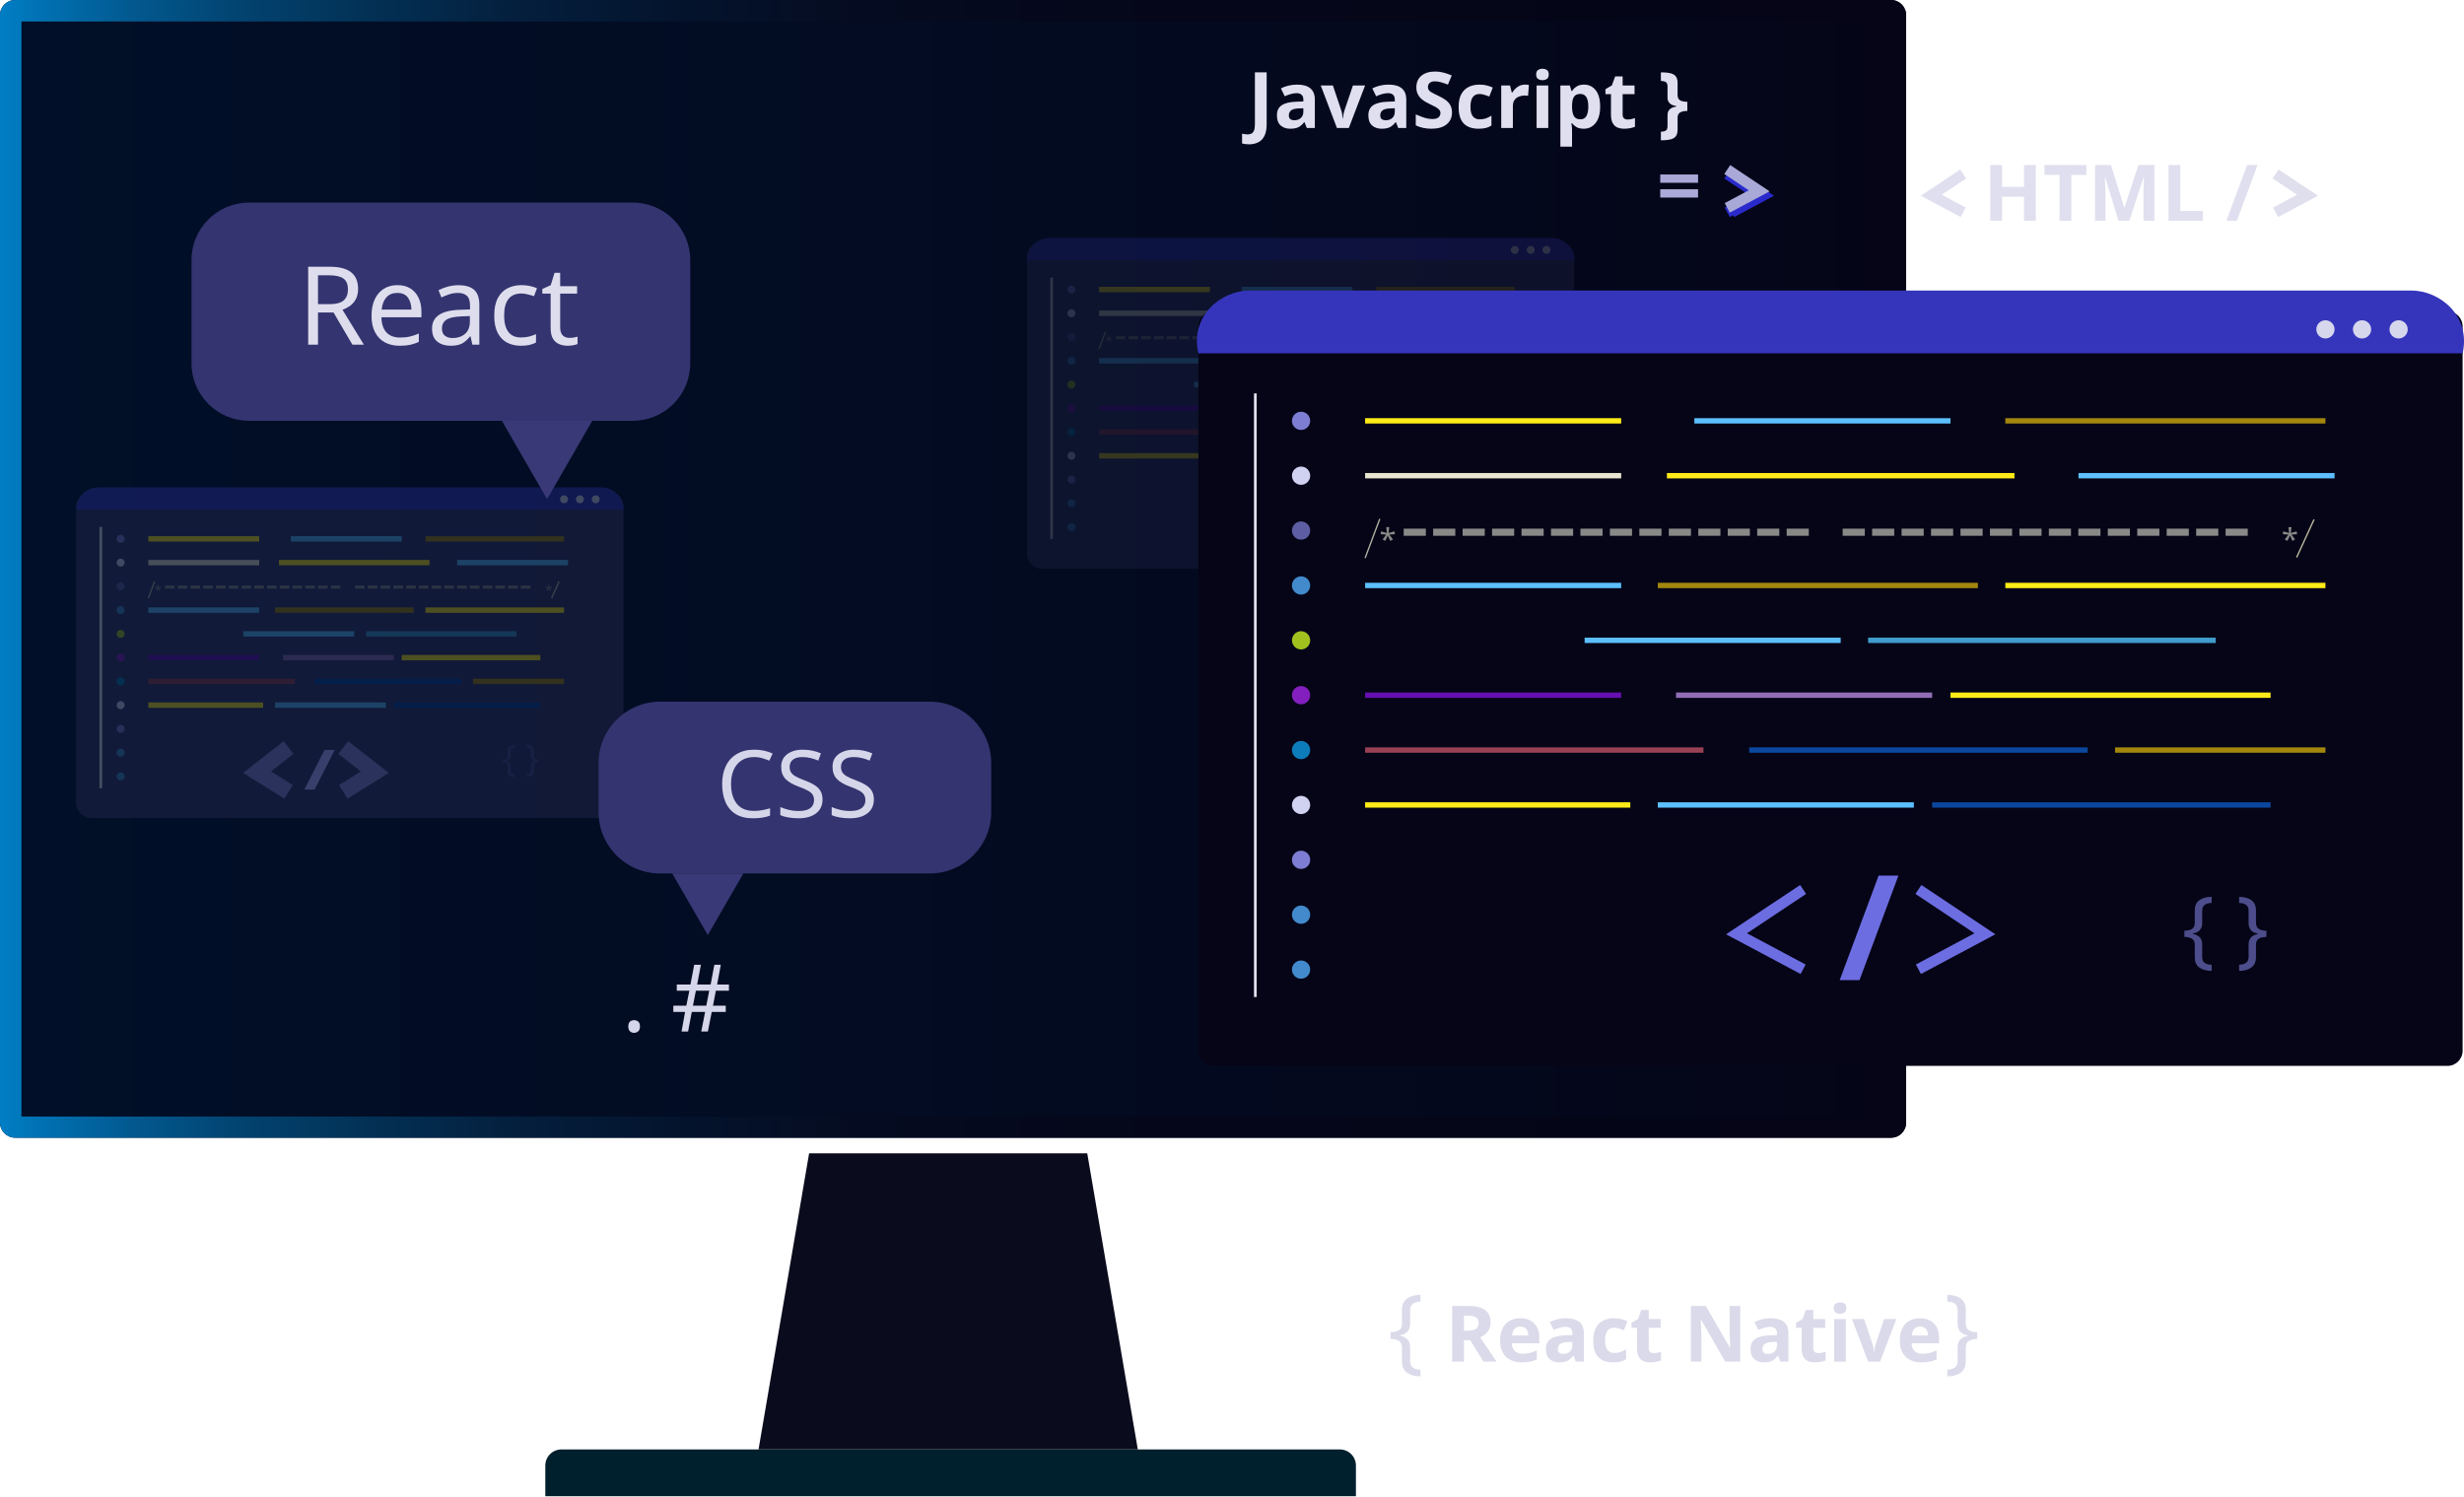
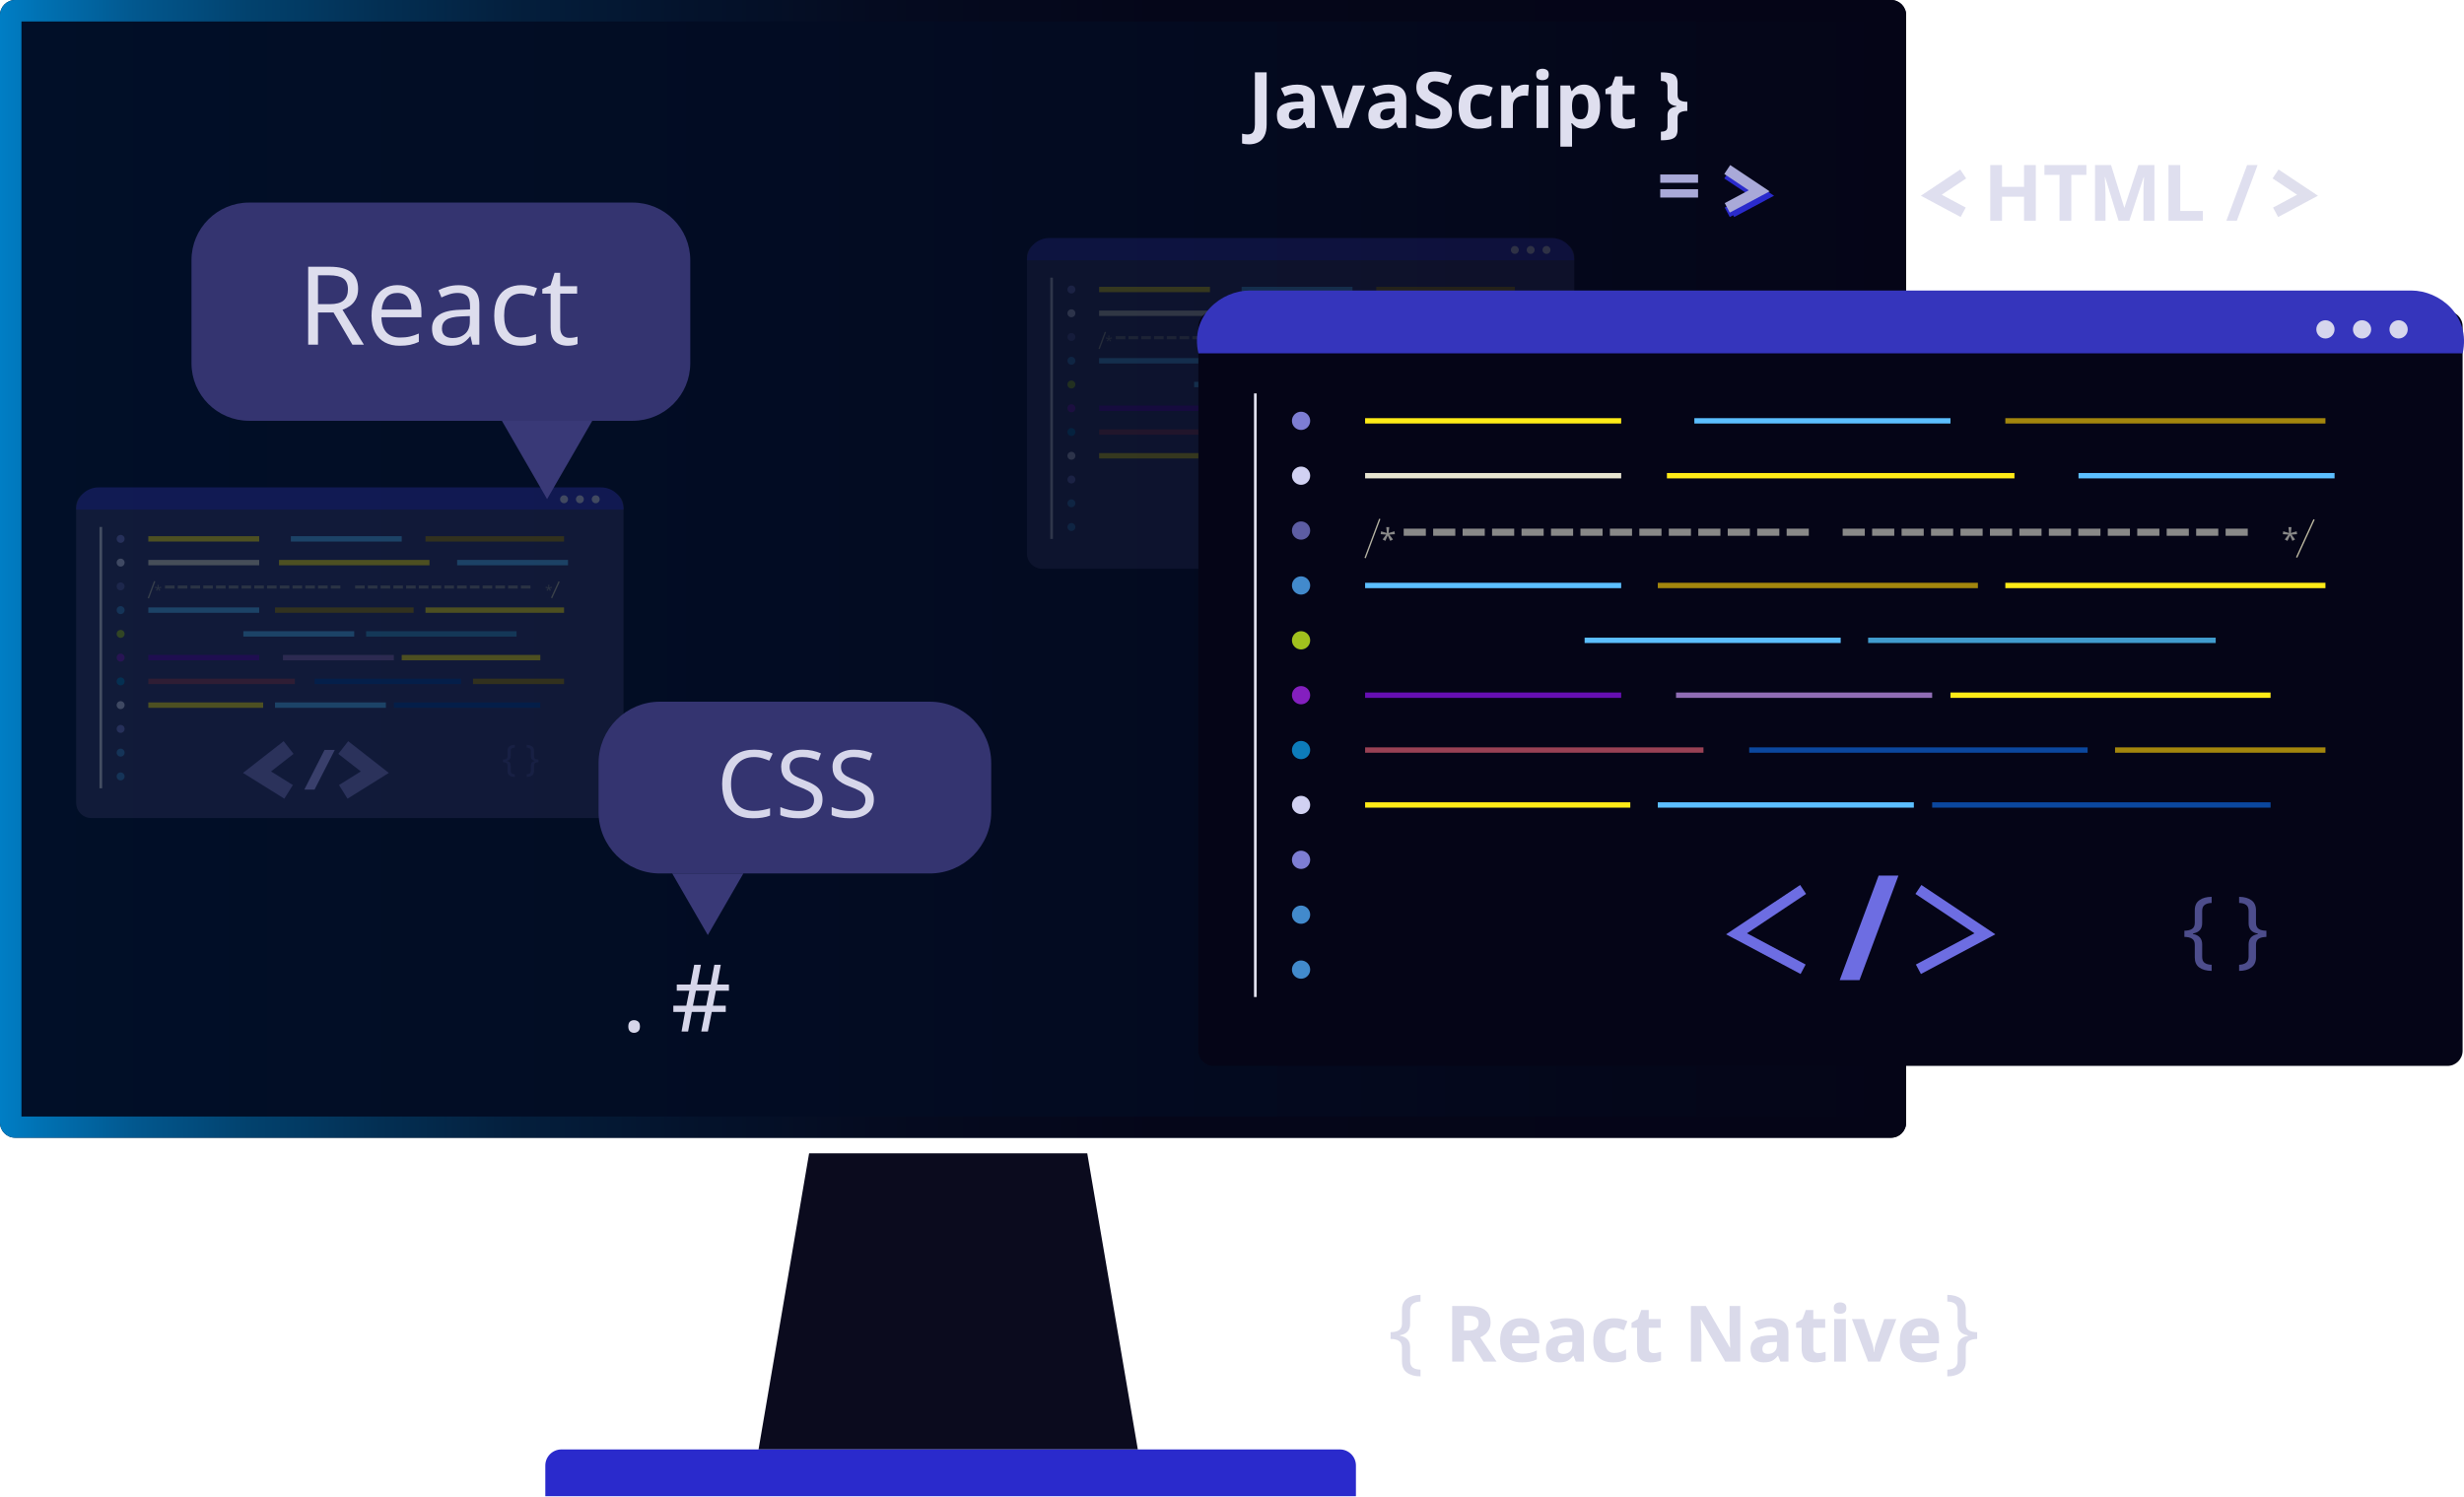
- <svg xmlns="http://www.w3.org/2000/svg" id="e1374597-297d-429b-bc9f-7f1d6a3f9889" data-name="Layer 1" width="458.99" height="278.73" viewBox="0 0 458.99 278.73">
+ <svg xmlns="http://www.w3.org/2000/svg" id="fcd6b31f-16e5-4a82-b883-e7aa46b2b47c" data-name="Layer 1" width="458.99" height="278.73" viewBox="0 0 458.99 278.73">
  <defs>
-     <linearGradient id="bafe8085-e992-4e6e-af34-0afe1ba6c596" y1="105.97" x2="355.07" y2="105.97" gradientUnits="userSpaceOnUse">
+     <linearGradient id="f0a2cd87-7f6e-4358-9461-76ce48d716bc" y1="105.97" x2="355.07" y2="105.97" gradientUnits="userSpaceOnUse">
      <stop offset="0" stop-color="#010f28" />
      <stop offset="0.56" stop-color="#030b21" />
      <stop offset="1" stop-color="#050517" />
    </linearGradient>
-     <linearGradient id="e70b996d-bea5-4b71-a610-7081b9dbfa32" x1="90.42" y1="219.66" x2="445.49" y2="219.66" gradientUnits="userSpaceOnUse">
+     <linearGradient id="a5bb56a1-b8f2-49be-b308-11affbd14eca" x1="90.42" y1="219.66" x2="445.49" y2="219.66" gradientUnits="userSpaceOnUse">
      <stop offset="0" stop-color="#007ec5" />
      <stop offset="0.02" stop-color="#0072b4" />
      <stop offset="0.07" stop-color="#02588f" />
      <stop offset="0.13" stop-color="#02426e" />
      <stop offset="0.2" stop-color="#032f53" />
      <stop offset="0.27" stop-color="#041f3d" />
      <stop offset="0.36" stop-color="#04132c" />
      <stop offset="0.46" stop-color="#050b20" />
      <stop offset="0.61" stop-color="#050619" />
      <stop offset="1" stop-color="#050517" />
    </linearGradient>
  </defs>
-   <rect width="355.07" height="211.95" rx="2.81" fill="url(#bafe8085-e992-4e6e-af34-0afe1ba6c596)" />
-   <path d="M441.49,117.69v204H94.42V117.69H441.49m1.19-4H93.23a2.81,2.81,0,0,0-2.81,2.81V322.83a2.81,2.81,0,0,0,2.81,2.81H442.68a2.81,2.81,0,0,0,2.81-2.81V116.5a2.81,2.81,0,0,0-2.81-2.81Z" transform="translate(-90.42 -113.69)" fill="url(#e70b996d-bea5-4b71-a610-7081b9dbfa32)" />
+   <rect width="355.07" height="211.95" rx="2.81" fill="url(#f0a2cd87-7f6e-4358-9461-76ce48d716bc)" />
+   <path d="M441.49,117.69v204H94.42V117.69H441.49m1.19-4H93.23a2.81,2.81,0,0,0-2.81,2.81V322.83a2.81,2.81,0,0,0,2.81,2.81H442.68a2.81,2.81,0,0,0,2.81-2.81V116.5a2.81,2.81,0,0,0-2.81-2.81Z" transform="translate(-90.42 -113.69)" fill="url(#a5bb56a1-b8f2-49be-b308-11affbd14eca)" />
  <polygon points="211.95 270.02 141.3 270.02 150.72 214.85 202.53 214.85 211.95 270.02" fill="#0b0b1e" />
-   <path d="M343,392.42H192v-5.71a3,3,0,0,1,3-3H340a3,3,0,0,1,3,3Z" transform="translate(-90.42 -113.69)" fill="#00202d" />
+   <path d="M343,392.42H192v-5.71a3,3,0,0,1,3-3H340a3,3,0,0,1,3,3Z" transform="translate(-90.42 -113.69)" fill="#2a2acc" />
  <g opacity="0.3">
    <rect x="14.19" y="91.55" width="101.95" height="60.85" rx="2.81" fill="#373763" />
    <path d="M104.61,208.63h0a4.14,4.14,0,0,1,4.15-4.14h93.65a4.14,4.14,0,0,1,4.15,4.14h0" transform="translate(-90.42 -113.69)" fill="#3535bc" />
    <circle cx="105.07" cy="93.01" r="0.74" fill="#d6d6ed" />
    <circle cx="108.02" cy="93.01" r="0.74" fill="#d6d6ed" />
    <circle cx="110.97" cy="93.01" r="0.74" fill="#d6d6ed" />
    <line x1="18.78" y1="98.17" x2="18.78" y2="146.85" fill="none" stroke="#e1e1ef" stroke-miterlimit="10" stroke-width="0.5" />
    <circle cx="22.47" cy="100.39" r="0.74" fill="#7d7dd3" />
    <circle cx="22.47" cy="135.79" r="0.74" fill="#7d7dd3" />
    <circle cx="22.47" cy="104.81" r="0.74" fill="#d1d1f2" />
    <circle cx="22.47" cy="131.36" r="0.74" fill="#d1d1f2" />
    <circle cx="22.47" cy="109.24" r="0.74" fill="#5d5da3" />
    <circle cx="22.47" cy="113.66" r="0.74" fill="#428acc" />
    <circle cx="22.47" cy="144.64" r="0.74" fill="#428acc" />
    <circle cx="22.47" cy="140.21" r="0.74" fill="#428acc" />
    <circle cx="22.47" cy="118.09" r="0.74" fill="#a1c11e" />
    <circle cx="22.47" cy="122.51" r="0.74" fill="#841fbf" />
    <circle cx="22.47" cy="126.94" r="0.74" fill="#0d7cba" />
    <line x1="27.63" y1="100.39" x2="48.28" y2="100.39" fill="none" stroke="#ffeb17" stroke-miterlimit="10" />
    <line x1="79.26" y1="113.66" x2="105.07" y2="113.66" fill="none" stroke="#ffeb17" stroke-miterlimit="10" />
    <line x1="74.83" y1="122.51" x2="100.65" y2="122.51" fill="none" stroke="#ffeb17" stroke-miterlimit="10" />
    <line x1="51.97" y1="104.81" x2="80" y2="104.81" fill="none" stroke="#ffeb17" stroke-miterlimit="10" />
    <line x1="27.63" y1="131.36" x2="49.02" y2="131.36" fill="none" stroke="#ffeb17" stroke-miterlimit="10" />
    <line x1="27.63" y1="104.81" x2="48.28" y2="104.81" fill="none" stroke="#e8e5d1" stroke-miterlimit="10" />
    <line x1="27.63" y1="126.94" x2="54.92" y2="126.94" fill="none" stroke="#994154" stroke-miterlimit="10" />
    <line x1="58.61" y1="126.94" x2="85.9" y2="126.94" fill="none" stroke="#0b479e" stroke-miterlimit="10" />
    <line x1="73.36" y1="131.36" x2="100.65" y2="131.36" fill="none" stroke="#0b479e" stroke-miterlimit="10" />
    <line x1="54.18" y1="100.39" x2="74.83" y2="100.39" fill="none" stroke="#5cbfff" stroke-miterlimit="10" />
    <line x1="68.2" y1="118.09" x2="96.22" y2="118.09" fill="none" stroke="#419cce" stroke-miterlimit="10" />
    <line x1="85.16" y1="104.81" x2="105.81" y2="104.81" fill="none" stroke="#5cbfff" stroke-miterlimit="10" />
    <line x1="27.63" y1="113.66" x2="48.28" y2="113.66" fill="none" stroke="#5cbfff" stroke-miterlimit="10" />
    <line x1="45.33" y1="118.09" x2="65.98" y2="118.09" fill="none" stroke="#5cbfff" stroke-miterlimit="10" />
    <line x1="51.23" y1="131.36" x2="71.88" y2="131.36" fill="none" stroke="#5cbfff" stroke-miterlimit="10" />
    <line x1="27.63" y1="122.51" x2="48.28" y2="122.51" fill="none" stroke="#660fb2" stroke-miterlimit="10" />
    <line x1="52.71" y1="122.51" x2="73.36" y2="122.51" fill="none" stroke="#906db5" stroke-miterlimit="10" />
    <line x1="79.26" y1="100.39" x2="105.07" y2="100.39" fill="none" stroke="#a3860d" stroke-miterlimit="10" />
    <line x1="51.23" y1="113.66" x2="77.05" y2="113.66" fill="none" stroke="#a3860d" stroke-miterlimit="10" />
    <line x1="88.11" y1="126.94" x2="105.07" y2="126.94" fill="none" stroke="#a3860d" stroke-miterlimit="10" />
    <line x1="28.81" y1="108.29" x2="27.63" y2="111.45" fill="none" stroke="#b5b3a3" stroke-miterlimit="10" stroke-width="0.25" />
    <text transform="translate(28.78 110.83)" font-size="2.46" fill="#898988" font-family="Avenir-Light, Avenir" font-weight="300">*</text>
    <line x1="104.15" y1="108.34" x2="102.75" y2="111.4" fill="none" stroke="#bfbba3" stroke-miterlimit="10" stroke-width="0.25" />
    <text transform="matrix(-1, 0, 0, 1, 102.89, 110.83)" font-size="2.46" fill="#898988" font-family="Avenir-Light, Avenir" font-weight="300">*</text>
    <text transform="translate(30.44 111.34)" font-size="7.38" fill="#898988" font-family="Avenir-Light, Avenir" font-weight="300">--------------</text>
    <text transform="translate(65.85 111.34)" font-size="7.38" fill="#898988" font-family="Avenir-Light, Avenir" font-weight="300">--------------</text>
    <text transform="translate(91.73 143.66)" font-size="6.85" fill="#4d4d8c" font-family="Avenir-Light, Avenir" font-weight="300">
      <tspan xml:space="preserve"> { }</tspan>
    </text>
  </g>
  <g opacity="0.2">
    <rect x="191.3" y="45.1" width="101.95" height="60.85" rx="2.81" fill="#373763" />
    <path d="M281.72,162.18h0a4.14,4.14,0,0,1,4.14-4.15h93.66a4.14,4.14,0,0,1,4.14,4.15h0" transform="translate(-90.42 -113.69)" fill="#3535bc" />
    <circle cx="282.18" cy="46.56" r="0.74" fill="#d6d6ed" />
    <circle cx="285.13" cy="46.56" r="0.74" fill="#d6d6ed" />
    <circle cx="288.08" cy="46.56" r="0.74" fill="#d6d6ed" />
    <line x1="195.89" y1="51.72" x2="195.89" y2="100.4" fill="none" stroke="#e1e1ef" stroke-miterlimit="10" stroke-width="0.5" />
    <circle cx="199.58" cy="53.93" r="0.74" fill="#7d7dd3" />
    <circle cx="199.58" cy="89.33" r="0.74" fill="#7d7dd3" />
    <circle cx="199.58" cy="58.36" r="0.74" fill="#d1d1f2" />
    <circle cx="199.58" cy="84.91" r="0.74" fill="#d1d1f2" />
    <circle cx="199.58" cy="62.78" r="0.74" fill="#5d5da3" />
    <circle cx="199.58" cy="67.21" r="0.74" fill="#428acc" />
    <circle cx="199.58" cy="98.18" r="0.74" fill="#428acc" />
    <circle cx="199.58" cy="93.76" r="0.74" fill="#428acc" />
    <circle cx="199.58" cy="71.63" r="0.74" fill="#a1c11e" />
    <circle cx="199.58" cy="76.06" r="0.74" fill="#841fbf" />
    <circle cx="199.58" cy="80.48" r="0.74" fill="#0d7cba" />
    <line x1="204.74" y1="53.93" x2="225.39" y2="53.93" fill="none" stroke="#ffeb17" stroke-miterlimit="10" />
    <line x1="256.37" y1="67.21" x2="282.18" y2="67.21" fill="none" stroke="#ffeb17" stroke-miterlimit="10" />
    <line x1="251.94" y1="76.06" x2="277.75" y2="76.06" fill="none" stroke="#ffeb17" stroke-miterlimit="10" />
    <line x1="229.08" y1="58.36" x2="257.1" y2="58.36" fill="none" stroke="#ffeb17" stroke-miterlimit="10" />
    <line x1="204.74" y1="84.91" x2="226.13" y2="84.91" fill="none" stroke="#ffeb17" stroke-miterlimit="10" />
    <line x1="204.74" y1="58.36" x2="225.39" y2="58.36" fill="none" stroke="#e8e5d1" stroke-miterlimit="10" />
    <line x1="204.74" y1="80.48" x2="232.03" y2="80.48" fill="none" stroke="#994154" stroke-miterlimit="10" />
    <line x1="235.72" y1="80.48" x2="263" y2="80.48" fill="none" stroke="#0b479e" stroke-miterlimit="10" />
    <line x1="250.47" y1="84.91" x2="277.75" y2="84.91" fill="none" stroke="#0b479e" stroke-miterlimit="10" />
    <line x1="231.29" y1="53.93" x2="251.94" y2="53.93" fill="none" stroke="#5cbfff" stroke-miterlimit="10" />
    <line x1="245.3" y1="71.63" x2="273.33" y2="71.63" fill="none" stroke="#419cce" stroke-miterlimit="10" />
    <line x1="262.27" y1="58.36" x2="282.92" y2="58.36" fill="none" stroke="#5cbfff" stroke-miterlimit="10" />
    <line x1="204.74" y1="67.21" x2="225.39" y2="67.21" fill="none" stroke="#5cbfff" stroke-miterlimit="10" />
    <line x1="222.44" y1="71.63" x2="243.09" y2="71.63" fill="none" stroke="#5cbfff" stroke-miterlimit="10" />
    <line x1="228.34" y1="84.91" x2="248.99" y2="84.91" fill="none" stroke="#5cbfff" stroke-miterlimit="10" />
    <line x1="204.74" y1="76.06" x2="225.39" y2="76.06" fill="none" stroke="#660fb2" stroke-miterlimit="10" />
    <line x1="229.81" y1="76.06" x2="250.47" y2="76.06" fill="none" stroke="#906db5" stroke-miterlimit="10" />
    <line x1="256.37" y1="53.93" x2="282.18" y2="53.93" fill="none" stroke="#a3860d" stroke-miterlimit="10" />
    <line x1="228.34" y1="67.21" x2="254.15" y2="67.21" fill="none" stroke="#a3860d" stroke-miterlimit="10" />
    <line x1="265.22" y1="80.48" x2="282.18" y2="80.48" fill="none" stroke="#a3860d" stroke-miterlimit="10" />
    <line x1="205.92" y1="61.84" x2="204.74" y2="64.99" fill="none" stroke="#b5b3a3" stroke-miterlimit="10" stroke-width="0.25" />
    <text transform="translate(205.89 64.38)" font-size="2.46" fill="#898988" font-family="Avenir-Light, Avenir" font-weight="300">*</text>
    <line x1="281.26" y1="61.88" x2="279.86" y2="64.95" fill="none" stroke="#bfbba3" stroke-miterlimit="10" stroke-width="0.25" />
    <text transform="matrix(-1, 0, 0, 1, 280, 64.38)" font-size="2.46" fill="#898988" font-family="Avenir-Light, Avenir" font-weight="300">*</text>
    <text transform="translate(207.55 64.89)" font-size="7.38" fill="#898988" font-family="Avenir-Light, Avenir" font-weight="300">--------------</text>
    <text transform="translate(242.95 64.89)" font-size="7.38" fill="#898988" font-family="Avenir-Light, Avenir" font-weight="300">--------------</text>
    <text transform="translate(226.48 98.68)" font-size="11.8" fill="#6d6de2" font-family="Avenir-Black, Avenir" font-weight="800">&lt; / &gt;</text>
    <text transform="translate(268.83 97.21)" font-size="6.85" fill="#4d4d8c" font-family="Avenir-Light, Avenir" font-weight="300">
      <tspan xml:space="preserve"> { }</tspan>
    </text>
  </g>
  <rect x="35.67" y="37.74" width="92.91" height="40.65" rx="10.72" fill="#343470" />
  <polygon points="101.91 78.39 110.33 78.39 106.12 85.69 101.91 92.98 97.7 85.69 93.49 78.39 101.91 78.39" fill="#393977" />
  <rect x="201.93" y="244.41" width="73.14" height="32" rx="11.44" transform="translate(386.57 407.13) rotate(-180)" fill="#343470" />
  <polygon points="131.85 162.72 125.22 162.72 128.53 168.46 131.85 174.2 135.16 168.46 138.48 162.72 131.85 162.72" fill="#393977" />
  <text transform="translate(55.44 64.21)" font-size="20.32" fill="#dddded" font-family="Avenir-Light, Avenir" font-weight="300">React</text>
  <text transform="translate(253.71 253.66)" font-size="17.42" fill="#2a2acc" font-family="Avenir-Roman, Avenir">
    <tspan x="4.84" y="0" fill="#dadaea">{ </tspan>
    <tspan x="15.49" y="0" fill="#dadaea" font-size="14.52" font-family="Avenir-Black, Avenir" font-weight="800">React Native</tspan>
    <tspan x="103.94" y="0" xml:space="preserve" fill="#dadaea"> }</tspan>
  </text>
  <text transform="translate(133.46 152.27)" font-size="17.42" fill="#d6d6ea" font-family="Avenir-Roman, Avenir">CSS</text>
  <text transform="translate(115.79 192.16)" font-size="17.42" fill="#d6d6ea" font-family="Avenir-Roman, Avenir">. #</text>
  <text transform="translate(369.43 41.11)" font-size="14.52" fill="#dfdfef" font-family="Avenir-Black, Avenir" font-weight="800">HTML /</text>
  <text transform="translate(232.45 23.84)" font-size="14.52" fill="#dfdfef" font-family="Avenir-Black, Avenir" font-weight="800">JavaScript }</text>
  <text transform="translate(308.64 39.77)" font-size="14.52" fill="#a9a9d8" font-family="Avenir-Black, Avenir" font-weight="800">=</text>
  <rect x="223.23" y="57.99" width="235.5" height="140.58" rx="2.81" fill="#050517" />
  <path d="M313.66,179.52h0c-1.62-7.06,4.28-11.71,9.57-11.71H539.58c5.29,0,11.13,4.65,9.58,11.71h0" transform="translate(-90.42 -113.69)" fill="#3535bc" />
  <circle cx="433.18" cy="61.36" r="1.7" fill="#d6d6ed" />
  <circle cx="440" cy="61.36" r="1.7" fill="#d6d6ed" />
  <circle cx="446.81" cy="61.36" r="1.7" fill="#d6d6ed" />
  <line x1="233.84" y1="73.29" x2="233.84" y2="185.74" fill="none" stroke="#e1e1ef" stroke-miterlimit="10" stroke-width="0.5" />
  <circle cx="242.36" cy="78.4" r="1.7" fill="#7d7dd3" />
  <circle cx="242.36" cy="160.18" r="1.7" fill="#7d7dd3" />
  <circle cx="242.36" cy="88.62" r="1.7" fill="#d1d1f2" />
  <circle cx="242.36" cy="149.96" r="1.7" fill="#d1d1f2" />
  <circle cx="242.36" cy="98.84" r="1.7" fill="#5d5da3" />
  <circle cx="242.36" cy="109.07" r="1.7" fill="#428acc" />
  <circle cx="242.36" cy="180.63" r="1.7" fill="#428acc" />
  <circle cx="242.36" cy="170.4" r="1.7" fill="#428acc" />
  <circle cx="242.36" cy="119.29" r="1.7" fill="#a1c11e" />
  <circle cx="242.36" cy="129.51" r="1.7" fill="#841fbf" />
  <circle cx="242.36" cy="139.73" r="1.7" fill="#0d7cba" />
  <line x1="254.29" y1="78.4" x2="301.99" y2="78.4" fill="none" stroke="#ffeb17" stroke-miterlimit="10" />
  <line x1="373.55" y1="109.07" x2="433.18" y2="109.07" fill="none" stroke="#ffeb17" stroke-miterlimit="10" />
  <line x1="363.33" y1="129.51" x2="422.96" y2="129.51" fill="none" stroke="#ffeb17" stroke-miterlimit="10" />
  <line x1="310.51" y1="88.62" x2="375.25" y2="88.62" fill="none" stroke="#ffeb17" stroke-miterlimit="10" />
  <line x1="254.29" y1="149.96" x2="303.69" y2="149.96" fill="none" stroke="#ffeb17" stroke-miterlimit="10" />
  <line x1="254.29" y1="88.62" x2="301.99" y2="88.62" fill="none" stroke="#e8e5d1" stroke-miterlimit="10" />
  <line x1="254.29" y1="139.73" x2="317.32" y2="139.73" fill="none" stroke="#994154" stroke-miterlimit="10" />
  <line x1="325.84" y1="139.73" x2="388.88" y2="139.73" fill="none" stroke="#0b479e" stroke-miterlimit="10" />
  <line x1="359.92" y1="149.96" x2="422.96" y2="149.96" fill="none" stroke="#0b479e" stroke-miterlimit="10" />
  <line x1="315.62" y1="78.4" x2="363.33" y2="78.4" fill="none" stroke="#5cbfff" stroke-miterlimit="10" />
  <line x1="347.99" y1="119.29" x2="412.74" y2="119.29" fill="none" stroke="#419cce" stroke-miterlimit="10" />
  <line x1="387.18" y1="88.62" x2="434.88" y2="88.62" fill="none" stroke="#5cbfff" stroke-miterlimit="10" />
  <line x1="254.29" y1="109.07" x2="301.99" y2="109.07" fill="none" stroke="#5cbfff" stroke-miterlimit="10" />
  <line x1="295.18" y1="119.29" x2="342.88" y2="119.29" fill="none" stroke="#5cbfff" stroke-miterlimit="10" />
  <line x1="308.81" y1="149.96" x2="356.51" y2="149.96" fill="none" stroke="#5cbfff" stroke-miterlimit="10" />
  <line x1="254.29" y1="129.51" x2="301.99" y2="129.51" fill="none" stroke="#660fb2" stroke-miterlimit="10" />
  <line x1="312.21" y1="129.51" x2="359.92" y2="129.51" fill="none" stroke="#906db5" stroke-miterlimit="10" />
  <line x1="373.55" y1="78.4" x2="433.18" y2="78.4" fill="none" stroke="#a3860d" stroke-miterlimit="10" />
  <line x1="308.81" y1="109.07" x2="368.44" y2="109.07" fill="none" stroke="#a3860d" stroke-miterlimit="10" />
  <line x1="393.99" y1="139.73" x2="433.18" y2="139.73" fill="none" stroke="#a3860d" stroke-miterlimit="10" />
  <line x1="257.02" y1="96.67" x2="254.29" y2="103.96" fill="none" stroke="#b5b3a3" stroke-miterlimit="10" stroke-width="0.25" />
  <text transform="translate(256.95 102.53)" font-size="5.7" fill="#898988" font-family="Avenir-Light, Avenir" font-weight="300">*</text>
  <line x1="431.06" y1="96.77" x2="427.81" y2="103.85" fill="none" stroke="#bfbba3" stroke-miterlimit="10" stroke-width="0.25" />
  <text transform="matrix(-1, 0, 0, 1, 428.13, 102.53)" font-size="5.7" fill="#898988" font-family="Avenir-Light, Avenir" font-weight="300">*</text>
  <text transform="translate(260.79 103.72)" font-size="17.04" fill="#898988" font-family="Avenir-Light, Avenir" font-weight="300">--------------</text>
  <text transform="translate(342.56 103.72)" font-size="17.04" fill="#898988" font-family="Avenir-Light, Avenir" font-weight="300">--------------</text>
  <text transform="translate(342.51 182.59)" font-size="27.26" fill="#6d6de2" font-family="Avenir-Black, Avenir" font-weight="800">/ </text>
  <text transform="translate(56.58 147.1) scale(1.37 1)" opacity="0.3" font-size="10.34" fill="#9696e2" font-family="Avenir-Black, Avenir" font-weight="800">/ </text>
  <text transform="translate(402.35 178.37)" font-size="15.83" fill="#4d4d8c" font-family="Avenir-Light, Avenir" font-weight="300">
    <tspan xml:space="preserve"> { }</tspan>
  </text>
  <polyline points="335.88 165.7 323.48 173.96 335.88 180.57" fill="none" stroke="#6d6de2" stroke-miterlimit="10" stroke-width="2" />
  <polyline points="357.36 165.7 369.75 173.96 357.36 180.57" fill="none" stroke="#6d6de2" stroke-miterlimit="10" stroke-width="2" />
  <g opacity="0.2">
    <polyline points="53.76 139.26 47.88 143.85 53.76 147.52" fill="none" stroke="#8f8fe2" stroke-miterlimit="10" stroke-width="3" />
    <polyline points="63.94 139.26 69.82 143.85 63.94 147.52" fill="none" stroke="#8f8fe2" stroke-miterlimit="10" stroke-width="3" />
  </g>
  <polyline points="423.89 32.41 429.84 36.37 423.89 39.55" fill="none" stroke="#dfdfed" stroke-miterlimit="10" stroke-width="2" />
  <polyline points="322.57 32.41 328.52 36.37 322.57 39.55" fill="none" stroke="#2a2acc" stroke-miterlimit="10" stroke-width="2" />
  <polyline points="321.75 32.41 327.7 36.37 321.75 39.55" fill="none" stroke="#2a2acc" stroke-miterlimit="10" stroke-width="2" />
  <polyline points="321.75 31.58 327.7 35.55 321.75 38.72" fill="none" stroke="#a9a9d8" stroke-miterlimit="10" stroke-width="2" />
  <polyline points="365.7 32.41 359.76 36.37 365.7 39.55" fill="none" stroke="#dfdfef" stroke-miterlimit="10" stroke-width="2" />
</svg>
